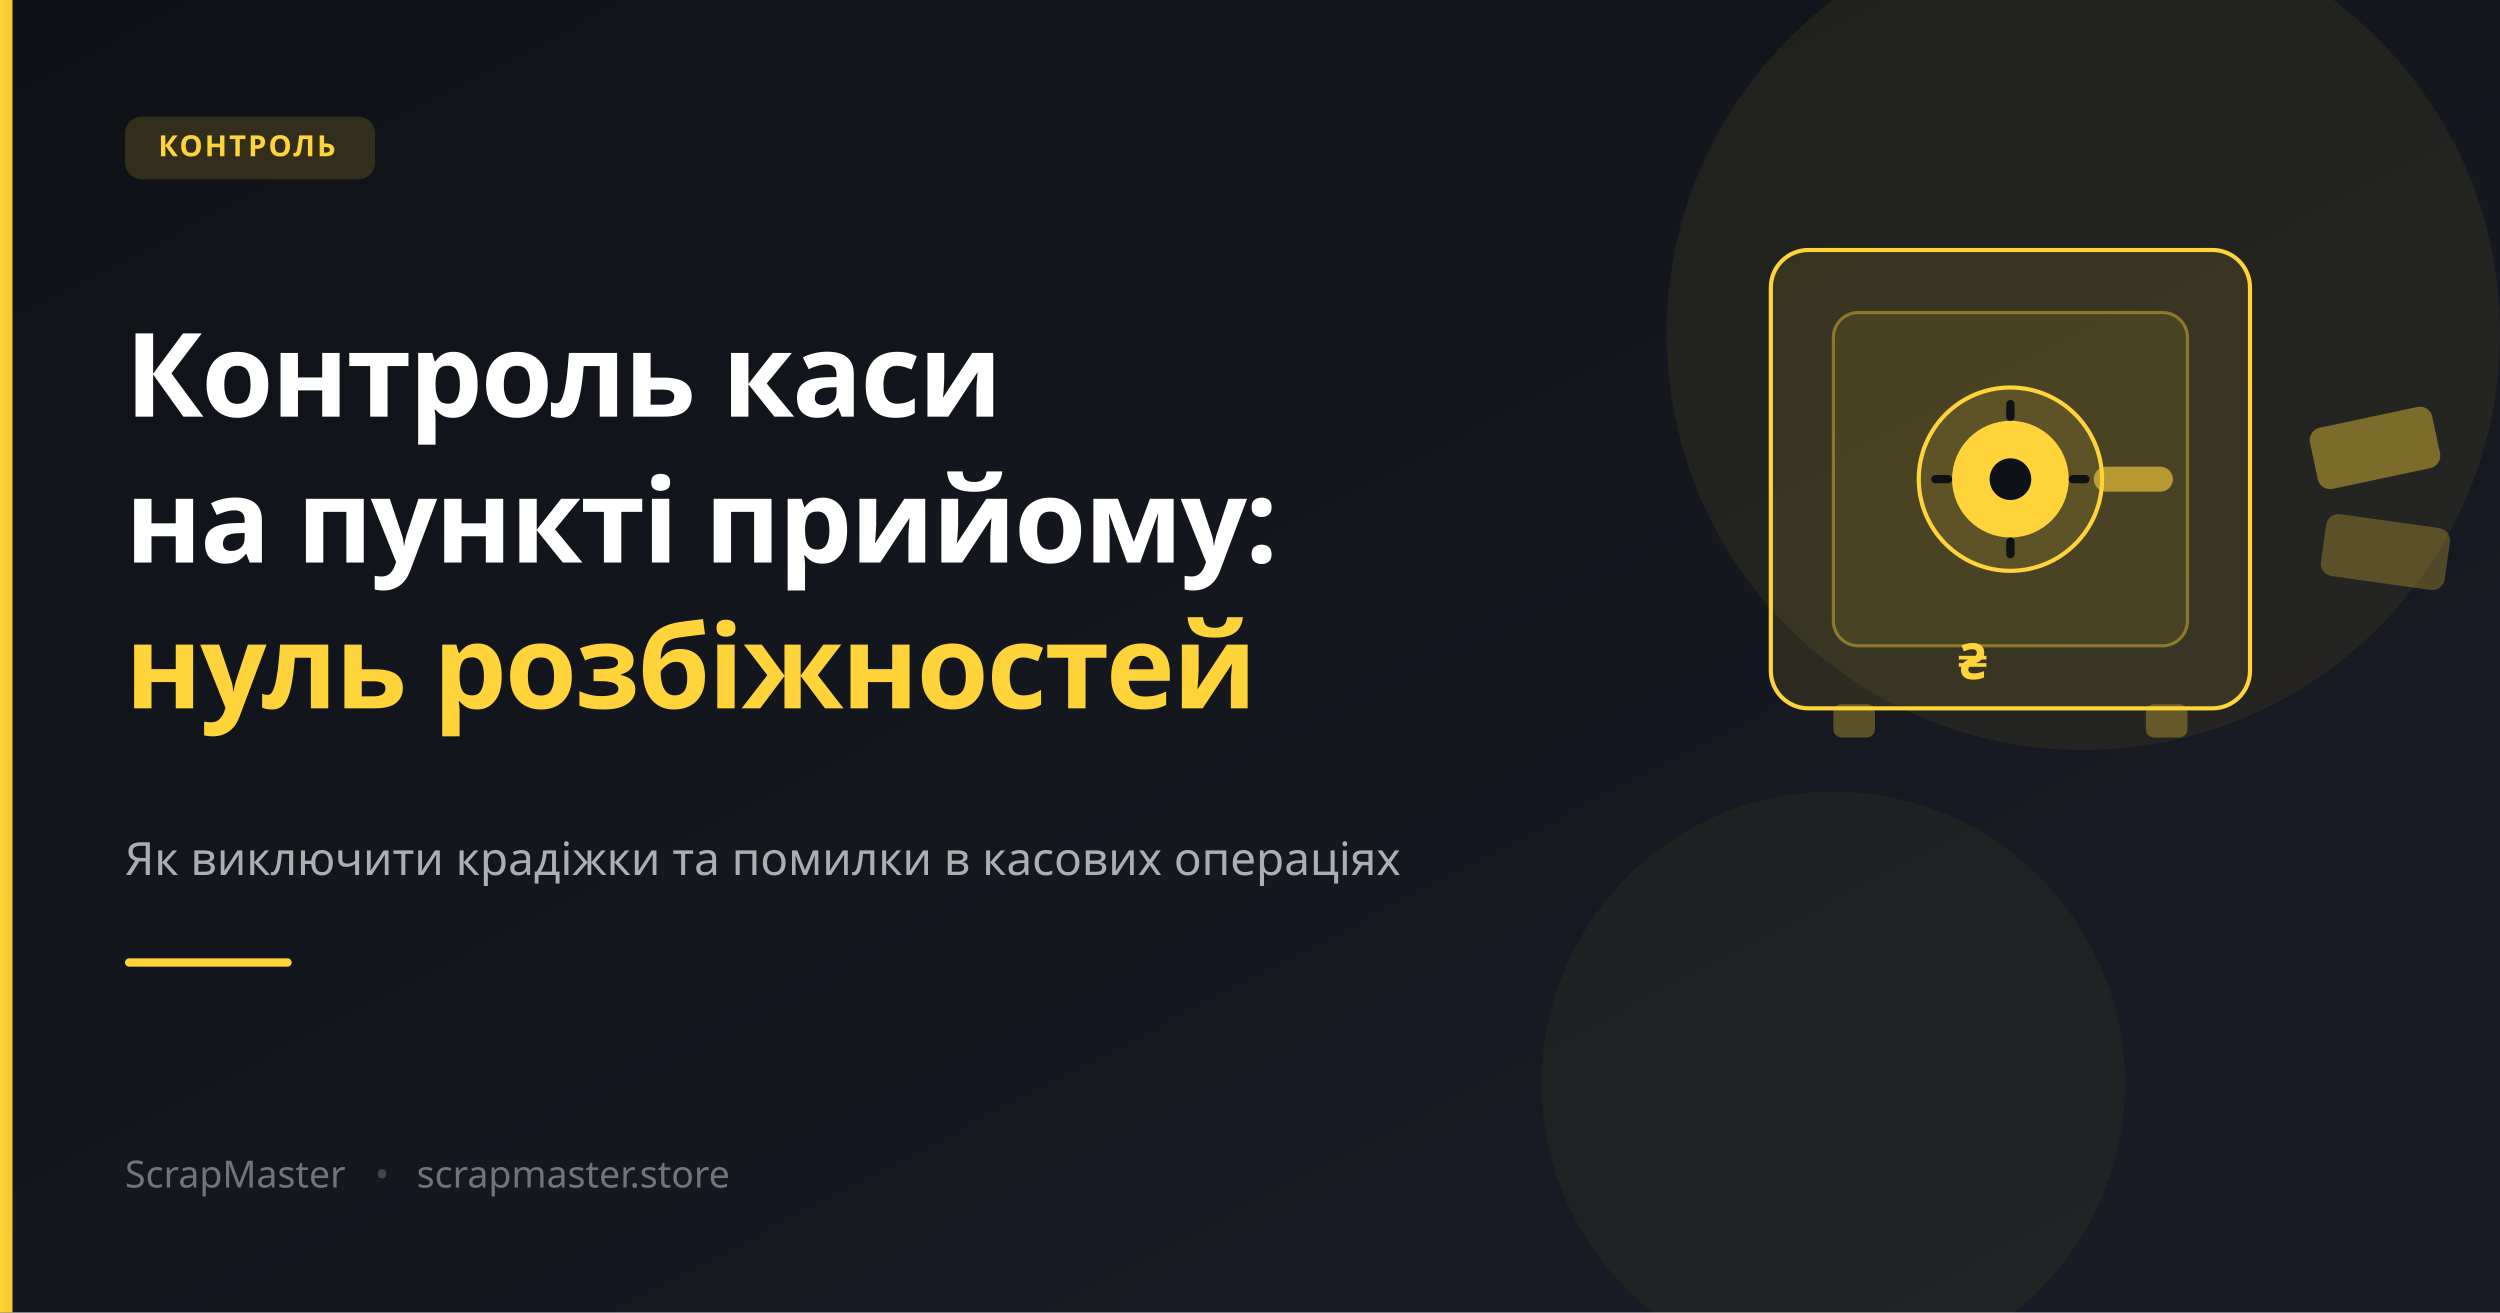
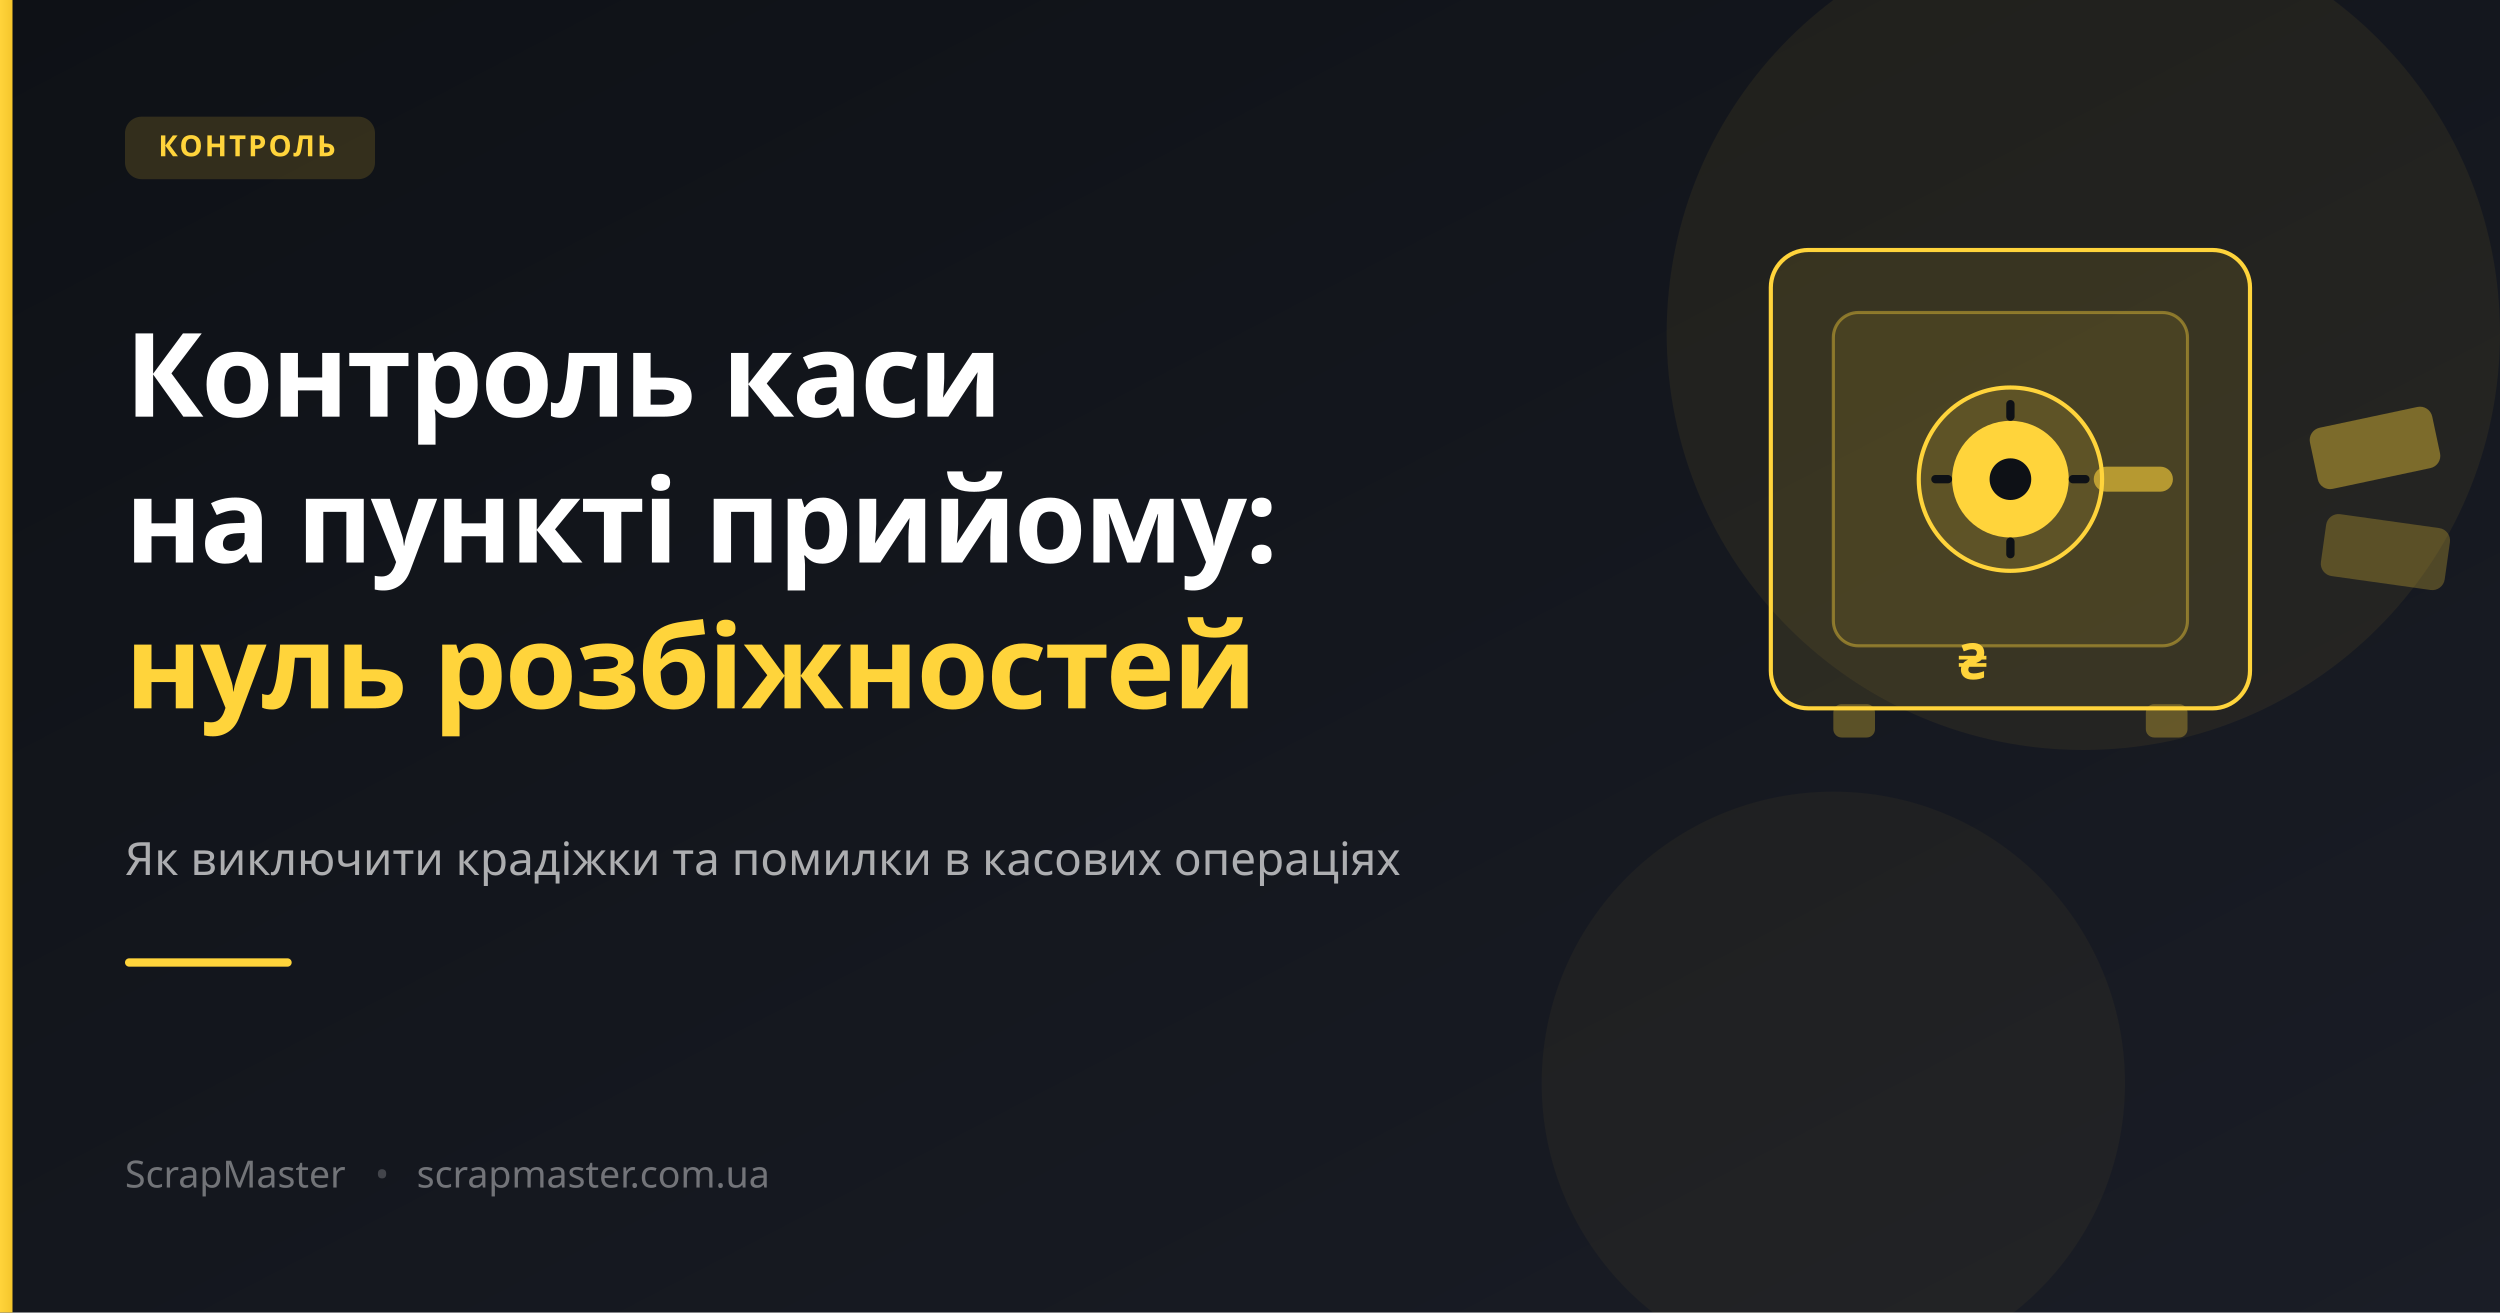
<svg xmlns="http://www.w3.org/2000/svg" viewBox="0 0 1200 630" width="1200" height="630">
  <defs>
    <linearGradient id="bg" x1="0%" y1="0%" x2="100%" y2="100%">
      <stop offset="0%" style="stop-color:#0e1116" />
      <stop offset="100%" style="stop-color:#1a1d26" />
    </linearGradient>
    <linearGradient id="accent" x1="0%" y1="0%" x2="100%" y2="0%">
      <stop offset="0%" style="stop-color:#ffd43b" />
      <stop offset="100%" style="stop-color:#f5c62c" />
    </linearGradient>
  </defs>
  <rect width="1200" height="630" fill="url(#bg)" />
  <circle cx="1000" cy="160" r="200" fill="rgba(255,212,59,0.06)" />
  <circle cx="880" cy="520" r="140" fill="rgba(255,212,59,0.04)" />
  <rect x="0" y="0" width="6" height="630" fill="url(#accent)" />
  <g transform="translate(830, 80)">
    <rect x="20" y="40" width="230" height="220" rx="18" fill="rgba(255,212,59,0.1)" stroke="#ffd43b" stroke-width="2" />
    <rect x="50" y="70" width="170" height="160" rx="12" fill="rgba(255,212,59,0.08)" stroke="rgba(255,212,59,0.4)" stroke-width="1.5" />
    <circle cx="135" cy="150" r="44" fill="rgba(255,212,59,0.12)" stroke="#ffd43b" stroke-width="2" />
    <circle cx="135" cy="150" r="28" fill="#ffd43b" />
    <circle cx="135" cy="150" r="10" fill="#0e1116" />
    <rect x="133" y="112" width="4" height="10" rx="2" fill="#0e1116" />
    <rect x="133" y="178" width="4" height="10" rx="2" fill="#0e1116" />
    <rect x="97" y="148" width="10" height="4" rx="2" fill="#0e1116" />
    <rect x="163" y="148" width="10" height="4" rx="2" fill="#0e1116" />
    <rect x="175" y="144" width="38" height="12" rx="6" fill="rgba(255,212,59,0.6)" />
    <text x="110" y="246" fill="#ffd43b" font-family="'Segoe UI', sans-serif" font-size="24" font-weight="900">₴</text>
    <rect x="50" y="258" width="20" height="16" rx="4" fill="rgba(255,212,59,0.3)" />
    <rect x="200" y="258" width="20" height="16" rx="4" fill="rgba(255,212,59,0.3)" />
    <rect x="280" y="120" width="60" height="30" rx="6" fill="rgba(255,212,59,0.4)" transform="rotate(-12, 310, 135)" />
    <rect x="285" y="170" width="60" height="30" rx="6" fill="rgba(255,212,59,0.25)" transform="rotate(8, 315, 185)" />
  </g>
  <rect x="60" y="56" width="120" height="30" rx="8" fill="rgba(255,212,59,0.15)" />
  <text x="76" y="75" fill="#ffd43b" font-family="'Segoe UI', sans-serif" font-size="14" font-weight="600" letter-spacing="1">КОНТРОЛЬ</text>
  <text x="60" y="200" fill="#ffffff" font-family="'Segoe UI', sans-serif" font-size="56" font-weight="800" letter-spacing="-1">Контроль каси</text>
  <text x="60" y="270" fill="#ffffff" font-family="'Segoe UI', sans-serif" font-size="56" font-weight="800" letter-spacing="-1">на пункті прийому:</text>
  <text x="60" y="340" fill="#ffd43b" font-family="'Segoe UI', sans-serif" font-size="56" font-weight="800" letter-spacing="-1">нуль розбіжностей</text>
  <text x="60" y="420" fill="rgba(255,255,255,0.65)" font-family="'Segoe UI', sans-serif" font-size="22">Як виключити крадіжки та помилки в касових операціях</text>
  <rect x="60" y="460" width="80" height="4" rx="2" fill="#ffd43b" />
  <text x="60" y="570" fill="rgba(255,255,255,0.4)" font-family="'Segoe UI', sans-serif" font-size="18">ScrapMaster</text>
  <text x="180" y="570" fill="rgba(255,255,255,0.2)" font-family="'Segoe UI', sans-serif" font-size="18">•</text>
-   <text x="200" y="570" fill="rgba(255,255,255,0.4)" font-family="'Segoe UI', sans-serif" font-size="18">scrapmaster.store</text>
+   <text x="200" y="570" fill="rgba(255,255,255,0.4)" font-family="'Segoe UI', sans-serif" font-size="18">scrapmaster.com.ua</text>
</svg>
